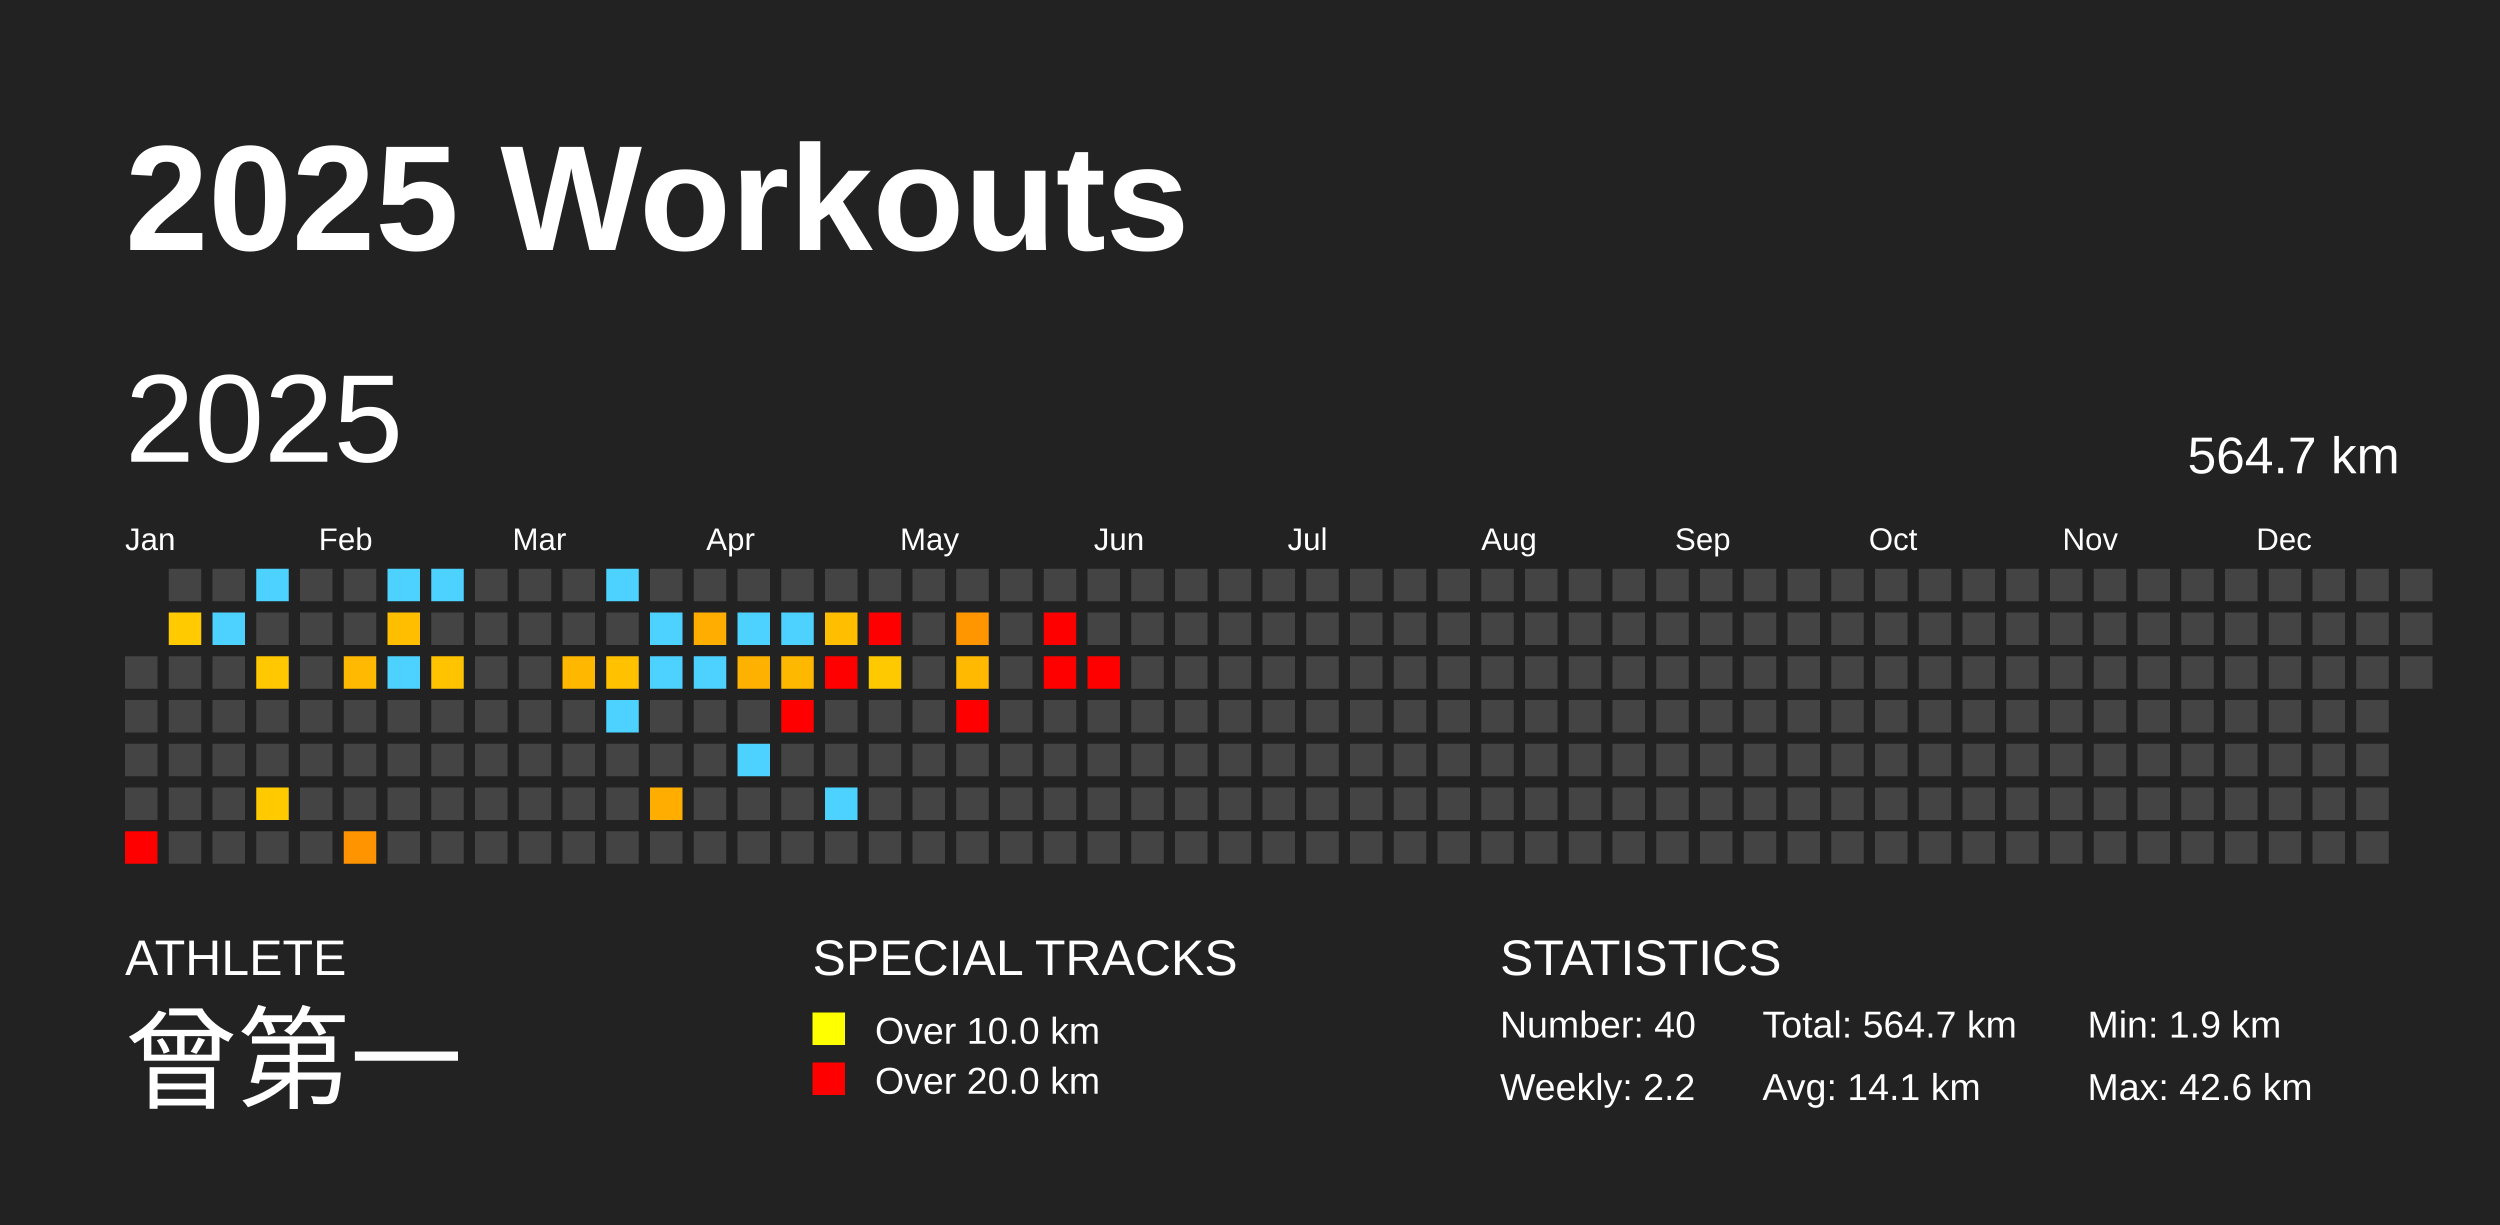
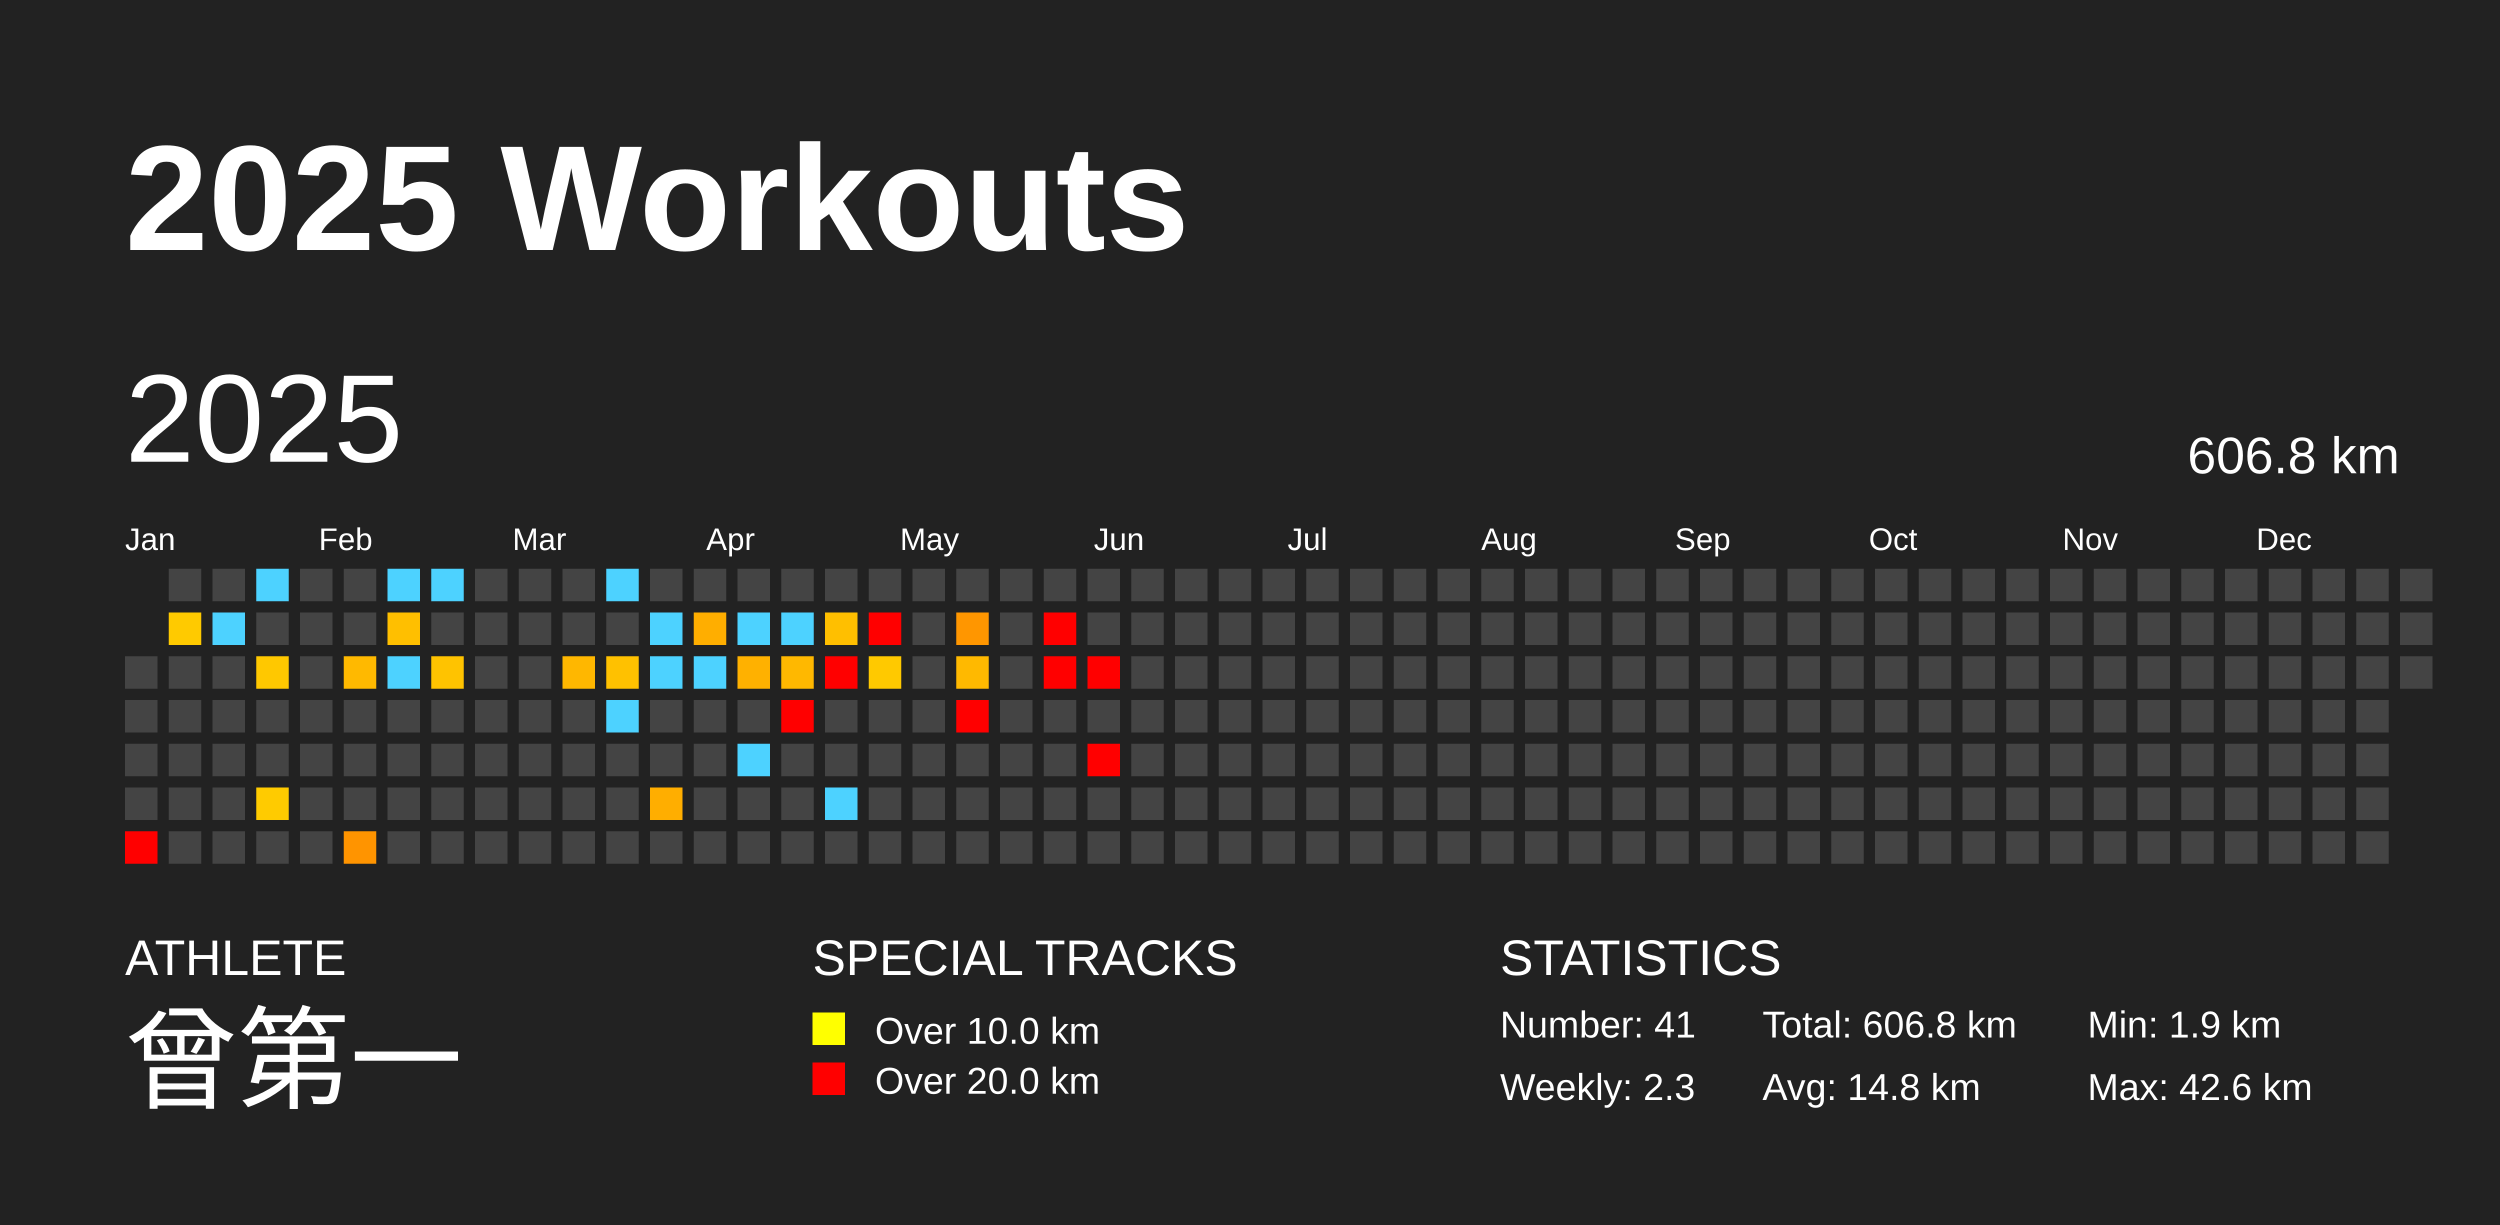
<svg xmlns="http://www.w3.org/2000/svg" baseProfile="full" height="98mm" version="1.1" viewBox="0,0,200,98" width="200mm">
  <defs />
  <rect fill="#222222" height="98" width="200" x="0" y="0" />
  <text fill="#FFFFFF" style="font-size:12px; font-family:Arial; font-weight:bold;" x="10" y="20">2025 Workouts</text>
  <text fill="#FFFFFF" style="font-size:4px; font-family:Arial" x="10" y="78">ATHLETE</text>
  <text fill="#FFFFFF" style="font-size:9px; font-family:Arial" x="10" y="88">曾第一</text>
  <text fill="#FFFFFF" style="font-size:4px; font-family:Arial" x="65" y="78">SPECIAL TRACKS</text>
  <rect fill="yellow" height="2.6" width="2.6" x="65" y="81" />
  <text fill="#FFFFFF" style="font-size:3px; font-family:Arial" x="70" y="83.5">Over 10.0 km</text>
  <rect fill="red" height="2.6" width="2.6" x="65" y="85" />
  <text fill="#FFFFFF" style="font-size:3px; font-family:Arial" x="70" y="87.5">Over 20.0 km</text>
  <text fill="#FFFFFF" style="font-size:4px; font-family:Arial" x="120" y="78">STATISTICS</text>
-   <text fill="#FFFFFF" style="font-size:3px; font-family:Arial" x="120" y="83">Number: 40</text>
-   <text fill="#FFFFFF" style="font-size:3px; font-family:Arial" x="120" y="88">Weekly: 2.2</text>
-   <text fill="#FFFFFF" style="font-size:3px; font-family:Arial" x="141" y="83">Total: 564.7 km</text>
-   <text fill="#FFFFFF" style="font-size:3px; font-family:Arial" x="141" y="88">Avg: 14.1 km</text>
+   <text fill="#FFFFFF" style="font-size:3px; font-family:Arial" x="120" y="83">Number: 41</text>
+   <text fill="#FFFFFF" style="font-size:3px; font-family:Arial" x="120" y="88">Weekly: 2.3</text>
+   <text fill="#FFFFFF" style="font-size:3px; font-family:Arial" x="141" y="83">Total: 606.8 km</text>
+   <text fill="#FFFFFF" style="font-size:3px; font-family:Arial" x="141" y="88">Avg: 14.8 km</text>
  <text fill="#FFFFFF" style="font-size:3px; font-family:Arial" x="167" y="83">Min: 1.9 km</text>
  <text fill="#FFFFFF" style="font-size:3px; font-family:Arial" x="167" y="88">Max: 42.6 km</text>
  <text dominant-baseline="hanging" fill="#FFFFFF" style="font-size:10.0px; font-family:Arial;" x="10" y="30">2025</text>
-   <text dominant-baseline="hanging" fill="#FFFFFF" style="font-size:4.125px; font-family:Arial;" x="175" y="35">564.7 km</text>
+   <text dominant-baseline="hanging" fill="#FFFFFF" style="font-size:4.125px; font-family:Arial;" x="175" y="35">606.8 km</text>
  <text fill="#FFFFFF" style="font-size:2.5px; font-family:Arial" x="10.0" y="44">Jan</text>
  <text fill="#FFFFFF" style="font-size:2.5px; font-family:Arial" x="25.5" y="44">Feb</text>
  <text fill="#FFFFFF" style="font-size:2.5px; font-family:Arial" x="41.0" y="44">Mar</text>
  <text fill="#FFFFFF" style="font-size:2.5px; font-family:Arial" x="56.5" y="44">Apr</text>
  <text fill="#FFFFFF" style="font-size:2.5px; font-family:Arial" x="72.0" y="44">May</text>
  <text fill="#FFFFFF" style="font-size:2.5px; font-family:Arial" x="87.5" y="44">Jun</text>
  <text fill="#FFFFFF" style="font-size:2.5px; font-family:Arial" x="103.0" y="44">Jul</text>
  <text fill="#FFFFFF" style="font-size:2.5px; font-family:Arial" x="118.5" y="44">Aug</text>
  <text fill="#FFFFFF" style="font-size:2.5px; font-family:Arial" x="134.0" y="44">Sep</text>
  <text fill="#FFFFFF" style="font-size:2.5px; font-family:Arial" x="149.5" y="44">Oct</text>
  <text fill="#FFFFFF" style="font-size:2.5px; font-family:Arial" x="165.0" y="44">Nov</text>
  <text fill="#FFFFFF" style="font-size:2.5px; font-family:Arial" x="180.5" y="44">Dec</text>
  <rect fill="#444444" height="2.6" width="2.6" x="10.0" y="52.5" />
  <rect fill="#444444" height="2.6" width="2.6" x="10.0" y="56.0" />
  <rect fill="#444444" height="2.6" width="2.6" x="10.0" y="59.5" />
  <rect fill="#444444" height="2.6" width="2.6" x="10.0" y="63.0" />
  <rect fill="red" height="2.6" width="2.6" x="10.0" y="66.5" />
  <rect fill="#444444" height="2.6" width="2.6" x="13.5" y="45.5" />
  <rect fill="#ffca00" height="2.6" width="2.6" x="13.5" y="49.0" />
  <rect fill="#444444" height="2.6" width="2.6" x="13.5" y="52.5" />
  <rect fill="#444444" height="2.6" width="2.6" x="13.5" y="56.0" />
  <rect fill="#444444" height="2.6" width="2.6" x="13.5" y="59.5" />
  <rect fill="#444444" height="2.6" width="2.6" x="13.5" y="63.0" />
  <rect fill="#444444" height="2.6" width="2.6" x="13.5" y="66.5" />
  <rect fill="#444444" height="2.6" width="2.6" x="17.0" y="45.5" />
  <rect fill="#4dd2ff" height="2.6" width="2.6" x="17.0" y="49.0" />
  <rect fill="#444444" height="2.6" width="2.6" x="17.0" y="52.5" />
  <rect fill="#444444" height="2.6" width="2.6" x="17.0" y="56.0" />
  <rect fill="#444444" height="2.6" width="2.6" x="17.0" y="59.5" />
  <rect fill="#444444" height="2.6" width="2.6" x="17.0" y="63.0" />
  <rect fill="#444444" height="2.6" width="2.6" x="17.0" y="66.5" />
  <rect fill="#4dd2ff" height="2.6" width="2.6" x="20.5" y="45.5" />
  <rect fill="#444444" height="2.6" width="2.6" x="20.5" y="49.0" />
  <rect fill="#ffc800" height="2.6" width="2.6" x="20.5" y="52.5" />
  <rect fill="#444444" height="2.6" width="2.6" x="20.5" y="56.0" />
  <rect fill="#444444" height="2.6" width="2.6" x="20.5" y="59.5" />
  <rect fill="#ffcb00" height="2.6" width="2.6" x="20.5" y="63.0" />
  <rect fill="#444444" height="2.6" width="2.6" x="20.5" y="66.5" />
  <rect fill="#444444" height="2.6" width="2.6" x="24.0" y="45.5" />
  <rect fill="#444444" height="2.6" width="2.6" x="24.0" y="49.0" />
  <rect fill="#444444" height="2.6" width="2.6" x="24.0" y="52.5" />
  <rect fill="#444444" height="2.6" width="2.6" x="24.0" y="56.0" />
  <rect fill="#444444" height="2.6" width="2.6" x="24.0" y="59.5" />
  <rect fill="#444444" height="2.6" width="2.6" x="24.0" y="63.0" />
  <rect fill="#444444" height="2.6" width="2.6" x="24.0" y="66.5" />
  <rect fill="#444444" height="2.6" width="2.6" x="27.5" y="45.5" />
  <rect fill="#444444" height="2.6" width="2.6" x="27.5" y="49.0" />
  <rect fill="#ffb900" height="2.6" width="2.6" x="27.5" y="52.5" />
  <rect fill="#444444" height="2.6" width="2.6" x="27.5" y="56.0" />
  <rect fill="#444444" height="2.6" width="2.6" x="27.5" y="59.5" />
  <rect fill="#444444" height="2.6" width="2.6" x="27.5" y="63.0" />
  <rect fill="#ff9400" height="2.6" width="2.6" x="27.5" y="66.5" />
  <rect fill="#4dd2ff" height="2.6" width="2.6" x="31.0" y="45.5" />
  <rect fill="#ffbf00" height="2.6" width="2.6" x="31.0" y="49.0" />
  <rect fill="#4dd2ff" height="2.6" width="2.6" x="31.0" y="52.5" />
  <rect fill="#444444" height="2.6" width="2.6" x="31.0" y="56.0" />
  <rect fill="#444444" height="2.6" width="2.6" x="31.0" y="59.5" />
  <rect fill="#444444" height="2.6" width="2.6" x="31.0" y="63.0" />
  <rect fill="#444444" height="2.6" width="2.6" x="31.0" y="66.5" />
  <rect fill="#4dd2ff" height="2.6" width="2.6" x="34.5" y="45.5" />
  <rect fill="#444444" height="2.6" width="2.6" x="34.5" y="49.0" />
  <rect fill="#ffc300" height="2.6" width="2.6" x="34.5" y="52.5" />
  <rect fill="#444444" height="2.6" width="2.6" x="34.5" y="56.0" />
  <rect fill="#444444" height="2.6" width="2.6" x="34.5" y="59.5" />
  <rect fill="#444444" height="2.6" width="2.6" x="34.5" y="63.0" />
  <rect fill="#444444" height="2.6" width="2.6" x="34.5" y="66.5" />
  <rect fill="#444444" height="2.6" width="2.6" x="38.0" y="45.5" />
  <rect fill="#444444" height="2.6" width="2.6" x="38.0" y="49.0" />
  <rect fill="#444444" height="2.6" width="2.6" x="38.0" y="52.5" />
  <rect fill="#444444" height="2.6" width="2.6" x="38.0" y="56.0" />
  <rect fill="#444444" height="2.6" width="2.6" x="38.0" y="59.5" />
  <rect fill="#444444" height="2.6" width="2.6" x="38.0" y="63.0" />
  <rect fill="#444444" height="2.6" width="2.6" x="38.0" y="66.5" />
  <rect fill="#444444" height="2.6" width="2.6" x="41.5" y="45.5" />
  <rect fill="#444444" height="2.6" width="2.6" x="41.5" y="49.0" />
  <rect fill="#444444" height="2.6" width="2.6" x="41.5" y="52.5" />
  <rect fill="#444444" height="2.6" width="2.6" x="41.5" y="56.0" />
  <rect fill="#444444" height="2.6" width="2.6" x="41.5" y="59.5" />
  <rect fill="#444444" height="2.6" width="2.6" x="41.5" y="63.0" />
  <rect fill="#444444" height="2.6" width="2.6" x="41.5" y="66.5" />
  <rect fill="#444444" height="2.6" width="2.6" x="45.0" y="45.5" />
  <rect fill="#444444" height="2.6" width="2.6" x="45.0" y="49.0" />
  <rect fill="#ffb700" height="2.6" width="2.6" x="45.0" y="52.5" />
  <rect fill="#444444" height="2.6" width="2.6" x="45.0" y="56.0" />
  <rect fill="#444444" height="2.6" width="2.6" x="45.0" y="59.5" />
  <rect fill="#444444" height="2.6" width="2.6" x="45.0" y="63.0" />
  <rect fill="#444444" height="2.6" width="2.6" x="45.0" y="66.5" />
  <rect fill="#4dd2ff" height="2.6" width="2.6" x="48.5" y="45.5" />
  <rect fill="#444444" height="2.6" width="2.6" x="48.5" y="49.0" />
  <rect fill="#ffc100" height="2.6" width="2.6" x="48.5" y="52.5" />
  <rect fill="#4dd2ff" height="2.6" width="2.6" x="48.5" y="56.0" />
  <rect fill="#444444" height="2.6" width="2.6" x="48.5" y="59.5" />
  <rect fill="#444444" height="2.6" width="2.6" x="48.5" y="63.0" />
  <rect fill="#444444" height="2.6" width="2.6" x="48.5" y="66.5" />
  <rect fill="#444444" height="2.6" width="2.6" x="52.0" y="45.5" />
  <rect fill="#4dd2ff" height="2.6" width="2.6" x="52.0" y="49.0" />
  <rect fill="#4dd2ff" height="2.6" width="2.6" x="52.0" y="52.5" />
  <rect fill="#444444" height="2.6" width="2.6" x="52.0" y="56.0" />
  <rect fill="#444444" height="2.6" width="2.6" x="52.0" y="59.5" />
  <rect fill="#ffae00" height="2.6" width="2.6" x="52.0" y="63.0" />
  <rect fill="#444444" height="2.6" width="2.6" x="52.0" y="66.5" />
  <rect fill="#444444" height="2.6" width="2.6" x="55.5" y="45.5" />
  <rect fill="#ffae00" height="2.6" width="2.6" x="55.5" y="49.0" />
  <rect fill="#4dd2ff" height="2.6" width="2.6" x="55.5" y="52.5" />
  <rect fill="#444444" height="2.6" width="2.6" x="55.5" y="56.0" />
  <rect fill="#444444" height="2.6" width="2.6" x="55.5" y="59.5" />
  <rect fill="#444444" height="2.6" width="2.6" x="55.5" y="63.0" />
  <rect fill="#444444" height="2.6" width="2.6" x="55.5" y="66.5" />
  <rect fill="#444444" height="2.6" width="2.6" x="59.0" y="45.5" />
  <rect fill="#4dd2ff" height="2.6" width="2.6" x="59.0" y="49.0" />
  <rect fill="#ffb100" height="2.6" width="2.6" x="59.0" y="52.5" />
  <rect fill="#444444" height="2.6" width="2.6" x="59.0" y="56.0" />
  <rect fill="#4dd2ff" height="2.6" width="2.6" x="59.0" y="59.5" />
  <rect fill="#444444" height="2.6" width="2.6" x="59.0" y="63.0" />
  <rect fill="#444444" height="2.6" width="2.6" x="59.0" y="66.5" />
  <rect fill="#444444" height="2.6" width="2.6" x="62.5" y="45.5" />
  <rect fill="#4dd2ff" height="2.6" width="2.6" x="62.5" y="49.0" />
  <rect fill="#ffb800" height="2.6" width="2.6" x="62.5" y="52.5" />
  <rect fill="red" height="2.6" width="2.6" x="62.5" y="56.0" />
  <rect fill="#444444" height="2.6" width="2.6" x="62.5" y="59.5" />
  <rect fill="#444444" height="2.6" width="2.6" x="62.5" y="63.0" />
  <rect fill="#444444" height="2.6" width="2.6" x="62.5" y="66.5" />
  <rect fill="#444444" height="2.6" width="2.6" x="66.0" y="45.5" />
  <rect fill="#ffbf00" height="2.6" width="2.6" x="66.0" y="49.0" />
  <rect fill="red" height="2.6" width="2.6" x="66.0" y="52.5" />
  <rect fill="#444444" height="2.6" width="2.6" x="66.0" y="56.0" />
  <rect fill="#444444" height="2.6" width="2.6" x="66.0" y="59.5" />
  <rect fill="#4dd2ff" height="2.6" width="2.6" x="66.0" y="63.0" />
  <rect fill="#444444" height="2.6" width="2.6" x="66.0" y="66.5" />
  <rect fill="#444444" height="2.6" width="2.6" x="69.5" y="45.5" />
  <rect fill="red" height="2.6" width="2.6" x="69.5" y="49.0" />
  <rect fill="#ffc900" height="2.6" width="2.6" x="69.5" y="52.5" />
  <rect fill="#444444" height="2.6" width="2.6" x="69.5" y="56.0" />
  <rect fill="#444444" height="2.6" width="2.6" x="69.5" y="59.5" />
  <rect fill="#444444" height="2.6" width="2.6" x="69.5" y="63.0" />
  <rect fill="#444444" height="2.6" width="2.6" x="69.5" y="66.5" />
  <rect fill="#444444" height="2.6" width="2.6" x="73.0" y="45.5" />
  <rect fill="#444444" height="2.6" width="2.6" x="73.0" y="49.0" />
  <rect fill="#444444" height="2.6" width="2.6" x="73.0" y="52.5" />
  <rect fill="#444444" height="2.6" width="2.6" x="73.0" y="56.0" />
  <rect fill="#444444" height="2.6" width="2.6" x="73.0" y="59.5" />
  <rect fill="#444444" height="2.6" width="2.6" x="73.0" y="63.0" />
  <rect fill="#444444" height="2.6" width="2.6" x="73.0" y="66.5" />
  <rect fill="#444444" height="2.6" width="2.6" x="76.5" y="45.5" />
  <rect fill="#ff9600" height="2.6" width="2.6" x="76.5" y="49.0" />
  <rect fill="#ffb900" height="2.6" width="2.6" x="76.5" y="52.5" />
  <rect fill="red" height="2.6" width="2.6" x="76.5" y="56.0" />
  <rect fill="#444444" height="2.6" width="2.6" x="76.5" y="59.5" />
  <rect fill="#444444" height="2.6" width="2.6" x="76.5" y="63.0" />
  <rect fill="#444444" height="2.6" width="2.6" x="76.5" y="66.5" />
  <rect fill="#444444" height="2.6" width="2.6" x="80.0" y="45.5" />
  <rect fill="#444444" height="2.6" width="2.6" x="80.0" y="49.0" />
  <rect fill="#444444" height="2.6" width="2.6" x="80.0" y="52.5" />
  <rect fill="#444444" height="2.6" width="2.6" x="80.0" y="56.0" />
  <rect fill="#444444" height="2.6" width="2.6" x="80.0" y="59.5" />
  <rect fill="#444444" height="2.6" width="2.6" x="80.0" y="63.0" />
  <rect fill="#444444" height="2.6" width="2.6" x="80.0" y="66.5" />
  <rect fill="#444444" height="2.6" width="2.6" x="83.5" y="45.5" />
  <rect fill="red" height="2.6" width="2.6" x="83.5" y="49.0" />
  <rect fill="red" height="2.6" width="2.6" x="83.5" y="52.5" />
  <rect fill="#444444" height="2.6" width="2.6" x="83.5" y="56.0" />
  <rect fill="#444444" height="2.6" width="2.6" x="83.5" y="59.5" />
  <rect fill="#444444" height="2.6" width="2.6" x="83.5" y="63.0" />
  <rect fill="#444444" height="2.6" width="2.6" x="83.5" y="66.5" />
  <rect fill="#444444" height="2.6" width="2.6" x="87.0" y="45.5" />
  <rect fill="#444444" height="2.6" width="2.6" x="87.0" y="49.0" />
  <rect fill="red" height="2.6" width="2.6" x="87.0" y="52.5" />
  <rect fill="#444444" height="2.6" width="2.6" x="87.0" y="56.0" />
-   <rect fill="#444444" height="2.6" width="2.6" x="87.0" y="59.5" />
+   <rect fill="red" height="2.6" width="2.6" x="87.0" y="59.5" />
  <rect fill="#444444" height="2.6" width="2.6" x="87.0" y="63.0" />
  <rect fill="#444444" height="2.6" width="2.6" x="87.0" y="66.5" />
  <rect fill="#444444" height="2.6" width="2.6" x="90.5" y="45.5" />
  <rect fill="#444444" height="2.6" width="2.6" x="90.5" y="49.0" />
  <rect fill="#444444" height="2.6" width="2.6" x="90.5" y="52.5" />
  <rect fill="#444444" height="2.6" width="2.6" x="90.5" y="56.0" />
  <rect fill="#444444" height="2.6" width="2.6" x="90.5" y="59.5" />
  <rect fill="#444444" height="2.6" width="2.6" x="90.5" y="63.0" />
  <rect fill="#444444" height="2.6" width="2.6" x="90.5" y="66.5" />
  <rect fill="#444444" height="2.6" width="2.6" x="94.0" y="45.5" />
  <rect fill="#444444" height="2.6" width="2.6" x="94.0" y="49.0" />
  <rect fill="#444444" height="2.6" width="2.6" x="94.0" y="52.5" />
  <rect fill="#444444" height="2.6" width="2.6" x="94.0" y="56.0" />
  <rect fill="#444444" height="2.6" width="2.6" x="94.0" y="59.5" />
  <rect fill="#444444" height="2.6" width="2.6" x="94.0" y="63.0" />
  <rect fill="#444444" height="2.6" width="2.6" x="94.0" y="66.5" />
  <rect fill="#444444" height="2.6" width="2.6" x="97.5" y="45.5" />
  <rect fill="#444444" height="2.6" width="2.6" x="97.5" y="49.0" />
  <rect fill="#444444" height="2.6" width="2.6" x="97.5" y="52.5" />
  <rect fill="#444444" height="2.6" width="2.6" x="97.5" y="56.0" />
  <rect fill="#444444" height="2.6" width="2.6" x="97.5" y="59.5" />
  <rect fill="#444444" height="2.6" width="2.6" x="97.5" y="63.0" />
  <rect fill="#444444" height="2.6" width="2.6" x="97.5" y="66.5" />
  <rect fill="#444444" height="2.6" width="2.6" x="101.0" y="45.5" />
  <rect fill="#444444" height="2.6" width="2.6" x="101.0" y="49.0" />
  <rect fill="#444444" height="2.6" width="2.6" x="101.0" y="52.5" />
  <rect fill="#444444" height="2.6" width="2.6" x="101.0" y="56.0" />
  <rect fill="#444444" height="2.6" width="2.6" x="101.0" y="59.5" />
  <rect fill="#444444" height="2.6" width="2.6" x="101.0" y="63.0" />
  <rect fill="#444444" height="2.6" width="2.6" x="101.0" y="66.5" />
  <rect fill="#444444" height="2.6" width="2.6" x="104.5" y="45.5" />
  <rect fill="#444444" height="2.6" width="2.6" x="104.5" y="49.0" />
  <rect fill="#444444" height="2.6" width="2.6" x="104.5" y="52.5" />
  <rect fill="#444444" height="2.6" width="2.6" x="104.5" y="56.0" />
  <rect fill="#444444" height="2.6" width="2.6" x="104.5" y="59.5" />
  <rect fill="#444444" height="2.6" width="2.6" x="104.5" y="63.0" />
  <rect fill="#444444" height="2.6" width="2.6" x="104.5" y="66.5" />
  <rect fill="#444444" height="2.6" width="2.6" x="108.0" y="45.5" />
  <rect fill="#444444" height="2.6" width="2.6" x="108.0" y="49.0" />
  <rect fill="#444444" height="2.6" width="2.6" x="108.0" y="52.5" />
  <rect fill="#444444" height="2.6" width="2.6" x="108.0" y="56.0" />
  <rect fill="#444444" height="2.6" width="2.6" x="108.0" y="59.5" />
  <rect fill="#444444" height="2.6" width="2.6" x="108.0" y="63.0" />
  <rect fill="#444444" height="2.6" width="2.6" x="108.0" y="66.5" />
  <rect fill="#444444" height="2.6" width="2.6" x="111.5" y="45.5" />
  <rect fill="#444444" height="2.6" width="2.6" x="111.5" y="49.0" />
  <rect fill="#444444" height="2.6" width="2.6" x="111.5" y="52.5" />
  <rect fill="#444444" height="2.6" width="2.6" x="111.5" y="56.0" />
  <rect fill="#444444" height="2.6" width="2.6" x="111.5" y="59.5" />
  <rect fill="#444444" height="2.6" width="2.6" x="111.5" y="63.0" />
  <rect fill="#444444" height="2.6" width="2.6" x="111.5" y="66.5" />
  <rect fill="#444444" height="2.6" width="2.6" x="115.0" y="45.5" />
  <rect fill="#444444" height="2.6" width="2.6" x="115.0" y="49.0" />
  <rect fill="#444444" height="2.6" width="2.6" x="115.0" y="52.5" />
  <rect fill="#444444" height="2.6" width="2.6" x="115.0" y="56.0" />
  <rect fill="#444444" height="2.6" width="2.6" x="115.0" y="59.5" />
  <rect fill="#444444" height="2.6" width="2.6" x="115.0" y="63.0" />
  <rect fill="#444444" height="2.6" width="2.6" x="115.0" y="66.5" />
  <rect fill="#444444" height="2.6" width="2.6" x="118.5" y="45.5" />
  <rect fill="#444444" height="2.6" width="2.6" x="118.5" y="49.0" />
  <rect fill="#444444" height="2.6" width="2.6" x="118.5" y="52.5" />
  <rect fill="#444444" height="2.6" width="2.6" x="118.5" y="56.0" />
  <rect fill="#444444" height="2.6" width="2.6" x="118.5" y="59.5" />
  <rect fill="#444444" height="2.6" width="2.6" x="118.5" y="63.0" />
  <rect fill="#444444" height="2.6" width="2.6" x="118.5" y="66.5" />
  <rect fill="#444444" height="2.6" width="2.6" x="122.0" y="45.5" />
  <rect fill="#444444" height="2.6" width="2.6" x="122.0" y="49.0" />
  <rect fill="#444444" height="2.6" width="2.6" x="122.0" y="52.5" />
  <rect fill="#444444" height="2.6" width="2.6" x="122.0" y="56.0" />
  <rect fill="#444444" height="2.6" width="2.6" x="122.0" y="59.5" />
  <rect fill="#444444" height="2.6" width="2.6" x="122.0" y="63.0" />
  <rect fill="#444444" height="2.6" width="2.6" x="122.0" y="66.5" />
  <rect fill="#444444" height="2.6" width="2.6" x="125.5" y="45.5" />
  <rect fill="#444444" height="2.6" width="2.6" x="125.5" y="49.0" />
  <rect fill="#444444" height="2.6" width="2.6" x="125.5" y="52.5" />
  <rect fill="#444444" height="2.6" width="2.6" x="125.5" y="56.0" />
  <rect fill="#444444" height="2.6" width="2.6" x="125.5" y="59.5" />
  <rect fill="#444444" height="2.6" width="2.6" x="125.5" y="63.0" />
  <rect fill="#444444" height="2.6" width="2.6" x="125.5" y="66.5" />
  <rect fill="#444444" height="2.6" width="2.6" x="129.0" y="45.5" />
  <rect fill="#444444" height="2.6" width="2.6" x="129.0" y="49.0" />
  <rect fill="#444444" height="2.6" width="2.6" x="129.0" y="52.5" />
  <rect fill="#444444" height="2.6" width="2.6" x="129.0" y="56.0" />
  <rect fill="#444444" height="2.6" width="2.6" x="129.0" y="59.5" />
  <rect fill="#444444" height="2.6" width="2.6" x="129.0" y="63.0" />
  <rect fill="#444444" height="2.6" width="2.6" x="129.0" y="66.5" />
  <rect fill="#444444" height="2.6" width="2.6" x="132.5" y="45.5" />
  <rect fill="#444444" height="2.6" width="2.6" x="132.5" y="49.0" />
  <rect fill="#444444" height="2.6" width="2.6" x="132.5" y="52.5" />
  <rect fill="#444444" height="2.6" width="2.6" x="132.5" y="56.0" />
  <rect fill="#444444" height="2.6" width="2.6" x="132.5" y="59.5" />
  <rect fill="#444444" height="2.6" width="2.6" x="132.5" y="63.0" />
  <rect fill="#444444" height="2.6" width="2.6" x="132.5" y="66.5" />
  <rect fill="#444444" height="2.6" width="2.6" x="136.0" y="45.5" />
  <rect fill="#444444" height="2.6" width="2.6" x="136.0" y="49.0" />
  <rect fill="#444444" height="2.6" width="2.6" x="136.0" y="52.5" />
  <rect fill="#444444" height="2.6" width="2.6" x="136.0" y="56.0" />
  <rect fill="#444444" height="2.6" width="2.6" x="136.0" y="59.5" />
  <rect fill="#444444" height="2.6" width="2.6" x="136.0" y="63.0" />
  <rect fill="#444444" height="2.6" width="2.6" x="136.0" y="66.5" />
  <rect fill="#444444" height="2.6" width="2.6" x="139.5" y="45.5" />
  <rect fill="#444444" height="2.6" width="2.6" x="139.5" y="49.0" />
  <rect fill="#444444" height="2.6" width="2.6" x="139.5" y="52.5" />
  <rect fill="#444444" height="2.6" width="2.6" x="139.5" y="56.0" />
  <rect fill="#444444" height="2.6" width="2.6" x="139.5" y="59.5" />
  <rect fill="#444444" height="2.6" width="2.6" x="139.5" y="63.0" />
  <rect fill="#444444" height="2.6" width="2.6" x="139.5" y="66.5" />
  <rect fill="#444444" height="2.6" width="2.6" x="143.0" y="45.5" />
  <rect fill="#444444" height="2.6" width="2.6" x="143.0" y="49.0" />
  <rect fill="#444444" height="2.6" width="2.6" x="143.0" y="52.5" />
  <rect fill="#444444" height="2.6" width="2.6" x="143.0" y="56.0" />
  <rect fill="#444444" height="2.6" width="2.6" x="143.0" y="59.5" />
  <rect fill="#444444" height="2.6" width="2.6" x="143.0" y="63.0" />
  <rect fill="#444444" height="2.6" width="2.6" x="143.0" y="66.5" />
  <rect fill="#444444" height="2.6" width="2.6" x="146.5" y="45.5" />
  <rect fill="#444444" height="2.6" width="2.6" x="146.5" y="49.0" />
  <rect fill="#444444" height="2.6" width="2.6" x="146.5" y="52.5" />
  <rect fill="#444444" height="2.6" width="2.6" x="146.5" y="56.0" />
  <rect fill="#444444" height="2.6" width="2.6" x="146.5" y="59.5" />
  <rect fill="#444444" height="2.6" width="2.6" x="146.5" y="63.0" />
  <rect fill="#444444" height="2.6" width="2.6" x="146.5" y="66.5" />
  <rect fill="#444444" height="2.6" width="2.6" x="150.0" y="45.5" />
  <rect fill="#444444" height="2.6" width="2.6" x="150.0" y="49.0" />
  <rect fill="#444444" height="2.6" width="2.6" x="150.0" y="52.5" />
  <rect fill="#444444" height="2.6" width="2.6" x="150.0" y="56.0" />
  <rect fill="#444444" height="2.6" width="2.6" x="150.0" y="59.5" />
  <rect fill="#444444" height="2.6" width="2.6" x="150.0" y="63.0" />
  <rect fill="#444444" height="2.6" width="2.6" x="150.0" y="66.5" />
  <rect fill="#444444" height="2.6" width="2.6" x="153.5" y="45.5" />
  <rect fill="#444444" height="2.6" width="2.6" x="153.5" y="49.0" />
  <rect fill="#444444" height="2.6" width="2.6" x="153.5" y="52.5" />
  <rect fill="#444444" height="2.6" width="2.6" x="153.5" y="56.0" />
  <rect fill="#444444" height="2.6" width="2.6" x="153.5" y="59.5" />
  <rect fill="#444444" height="2.6" width="2.6" x="153.5" y="63.0" />
  <rect fill="#444444" height="2.6" width="2.6" x="153.5" y="66.5" />
  <rect fill="#444444" height="2.6" width="2.6" x="157.0" y="45.5" />
  <rect fill="#444444" height="2.6" width="2.6" x="157.0" y="49.0" />
  <rect fill="#444444" height="2.6" width="2.6" x="157.0" y="52.5" />
  <rect fill="#444444" height="2.6" width="2.6" x="157.0" y="56.0" />
  <rect fill="#444444" height="2.6" width="2.6" x="157.0" y="59.5" />
  <rect fill="#444444" height="2.6" width="2.6" x="157.0" y="63.0" />
  <rect fill="#444444" height="2.6" width="2.6" x="157.0" y="66.5" />
  <rect fill="#444444" height="2.6" width="2.6" x="160.5" y="45.5" />
  <rect fill="#444444" height="2.6" width="2.6" x="160.5" y="49.0" />
  <rect fill="#444444" height="2.6" width="2.6" x="160.5" y="52.5" />
  <rect fill="#444444" height="2.6" width="2.6" x="160.5" y="56.0" />
  <rect fill="#444444" height="2.6" width="2.6" x="160.5" y="59.5" />
  <rect fill="#444444" height="2.6" width="2.6" x="160.5" y="63.0" />
  <rect fill="#444444" height="2.6" width="2.6" x="160.5" y="66.5" />
  <rect fill="#444444" height="2.6" width="2.6" x="164.0" y="45.5" />
  <rect fill="#444444" height="2.6" width="2.6" x="164.0" y="49.0" />
  <rect fill="#444444" height="2.6" width="2.6" x="164.0" y="52.5" />
  <rect fill="#444444" height="2.6" width="2.6" x="164.0" y="56.0" />
  <rect fill="#444444" height="2.6" width="2.6" x="164.0" y="59.5" />
  <rect fill="#444444" height="2.6" width="2.6" x="164.0" y="63.0" />
  <rect fill="#444444" height="2.6" width="2.6" x="164.0" y="66.5" />
  <rect fill="#444444" height="2.6" width="2.6" x="167.5" y="45.5" />
  <rect fill="#444444" height="2.6" width="2.6" x="167.5" y="49.0" />
  <rect fill="#444444" height="2.6" width="2.6" x="167.5" y="52.5" />
  <rect fill="#444444" height="2.6" width="2.6" x="167.5" y="56.0" />
  <rect fill="#444444" height="2.6" width="2.6" x="167.5" y="59.5" />
  <rect fill="#444444" height="2.6" width="2.6" x="167.5" y="63.0" />
  <rect fill="#444444" height="2.6" width="2.6" x="167.5" y="66.5" />
  <rect fill="#444444" height="2.6" width="2.6" x="171.0" y="45.5" />
  <rect fill="#444444" height="2.6" width="2.6" x="171.0" y="49.0" />
  <rect fill="#444444" height="2.6" width="2.6" x="171.0" y="52.5" />
  <rect fill="#444444" height="2.6" width="2.6" x="171.0" y="56.0" />
  <rect fill="#444444" height="2.6" width="2.6" x="171.0" y="59.5" />
  <rect fill="#444444" height="2.6" width="2.6" x="171.0" y="63.0" />
  <rect fill="#444444" height="2.6" width="2.6" x="171.0" y="66.5" />
  <rect fill="#444444" height="2.6" width="2.6" x="174.5" y="45.5" />
  <rect fill="#444444" height="2.6" width="2.6" x="174.5" y="49.0" />
  <rect fill="#444444" height="2.6" width="2.6" x="174.5" y="52.5" />
  <rect fill="#444444" height="2.6" width="2.6" x="174.5" y="56.0" />
  <rect fill="#444444" height="2.6" width="2.6" x="174.5" y="59.5" />
  <rect fill="#444444" height="2.6" width="2.6" x="174.5" y="63.0" />
  <rect fill="#444444" height="2.6" width="2.6" x="174.5" y="66.5" />
  <rect fill="#444444" height="2.6" width="2.6" x="178.0" y="45.5" />
  <rect fill="#444444" height="2.6" width="2.6" x="178.0" y="49.0" />
  <rect fill="#444444" height="2.6" width="2.6" x="178.0" y="52.5" />
  <rect fill="#444444" height="2.6" width="2.6" x="178.0" y="56.0" />
  <rect fill="#444444" height="2.6" width="2.6" x="178.0" y="59.5" />
  <rect fill="#444444" height="2.6" width="2.6" x="178.0" y="63.0" />
  <rect fill="#444444" height="2.6" width="2.6" x="178.0" y="66.5" />
  <rect fill="#444444" height="2.6" width="2.6" x="181.5" y="45.5" />
  <rect fill="#444444" height="2.6" width="2.6" x="181.5" y="49.0" />
  <rect fill="#444444" height="2.6" width="2.6" x="181.5" y="52.5" />
  <rect fill="#444444" height="2.6" width="2.6" x="181.5" y="56.0" />
  <rect fill="#444444" height="2.6" width="2.6" x="181.5" y="59.5" />
  <rect fill="#444444" height="2.6" width="2.6" x="181.5" y="63.0" />
  <rect fill="#444444" height="2.6" width="2.6" x="181.5" y="66.5" />
  <rect fill="#444444" height="2.6" width="2.6" x="185.0" y="45.5" />
  <rect fill="#444444" height="2.6" width="2.6" x="185.0" y="49.0" />
  <rect fill="#444444" height="2.6" width="2.6" x="185.0" y="52.5" />
  <rect fill="#444444" height="2.6" width="2.6" x="185.0" y="56.0" />
  <rect fill="#444444" height="2.6" width="2.6" x="185.0" y="59.5" />
  <rect fill="#444444" height="2.6" width="2.6" x="185.0" y="63.0" />
  <rect fill="#444444" height="2.6" width="2.6" x="185.0" y="66.5" />
  <rect fill="#444444" height="2.6" width="2.6" x="188.5" y="45.5" />
  <rect fill="#444444" height="2.6" width="2.6" x="188.5" y="49.0" />
  <rect fill="#444444" height="2.6" width="2.6" x="188.5" y="52.5" />
  <rect fill="#444444" height="2.6" width="2.6" x="188.5" y="56.0" />
  <rect fill="#444444" height="2.6" width="2.6" x="188.5" y="59.5" />
  <rect fill="#444444" height="2.6" width="2.6" x="188.5" y="63.0" />
  <rect fill="#444444" height="2.6" width="2.6" x="188.5" y="66.5" />
  <rect fill="#444444" height="2.6" width="2.6" x="192.0" y="45.5" />
  <rect fill="#444444" height="2.6" width="2.6" x="192.0" y="49.0" />
  <rect fill="#444444" height="2.6" width="2.6" x="192.0" y="52.5" />
</svg>
